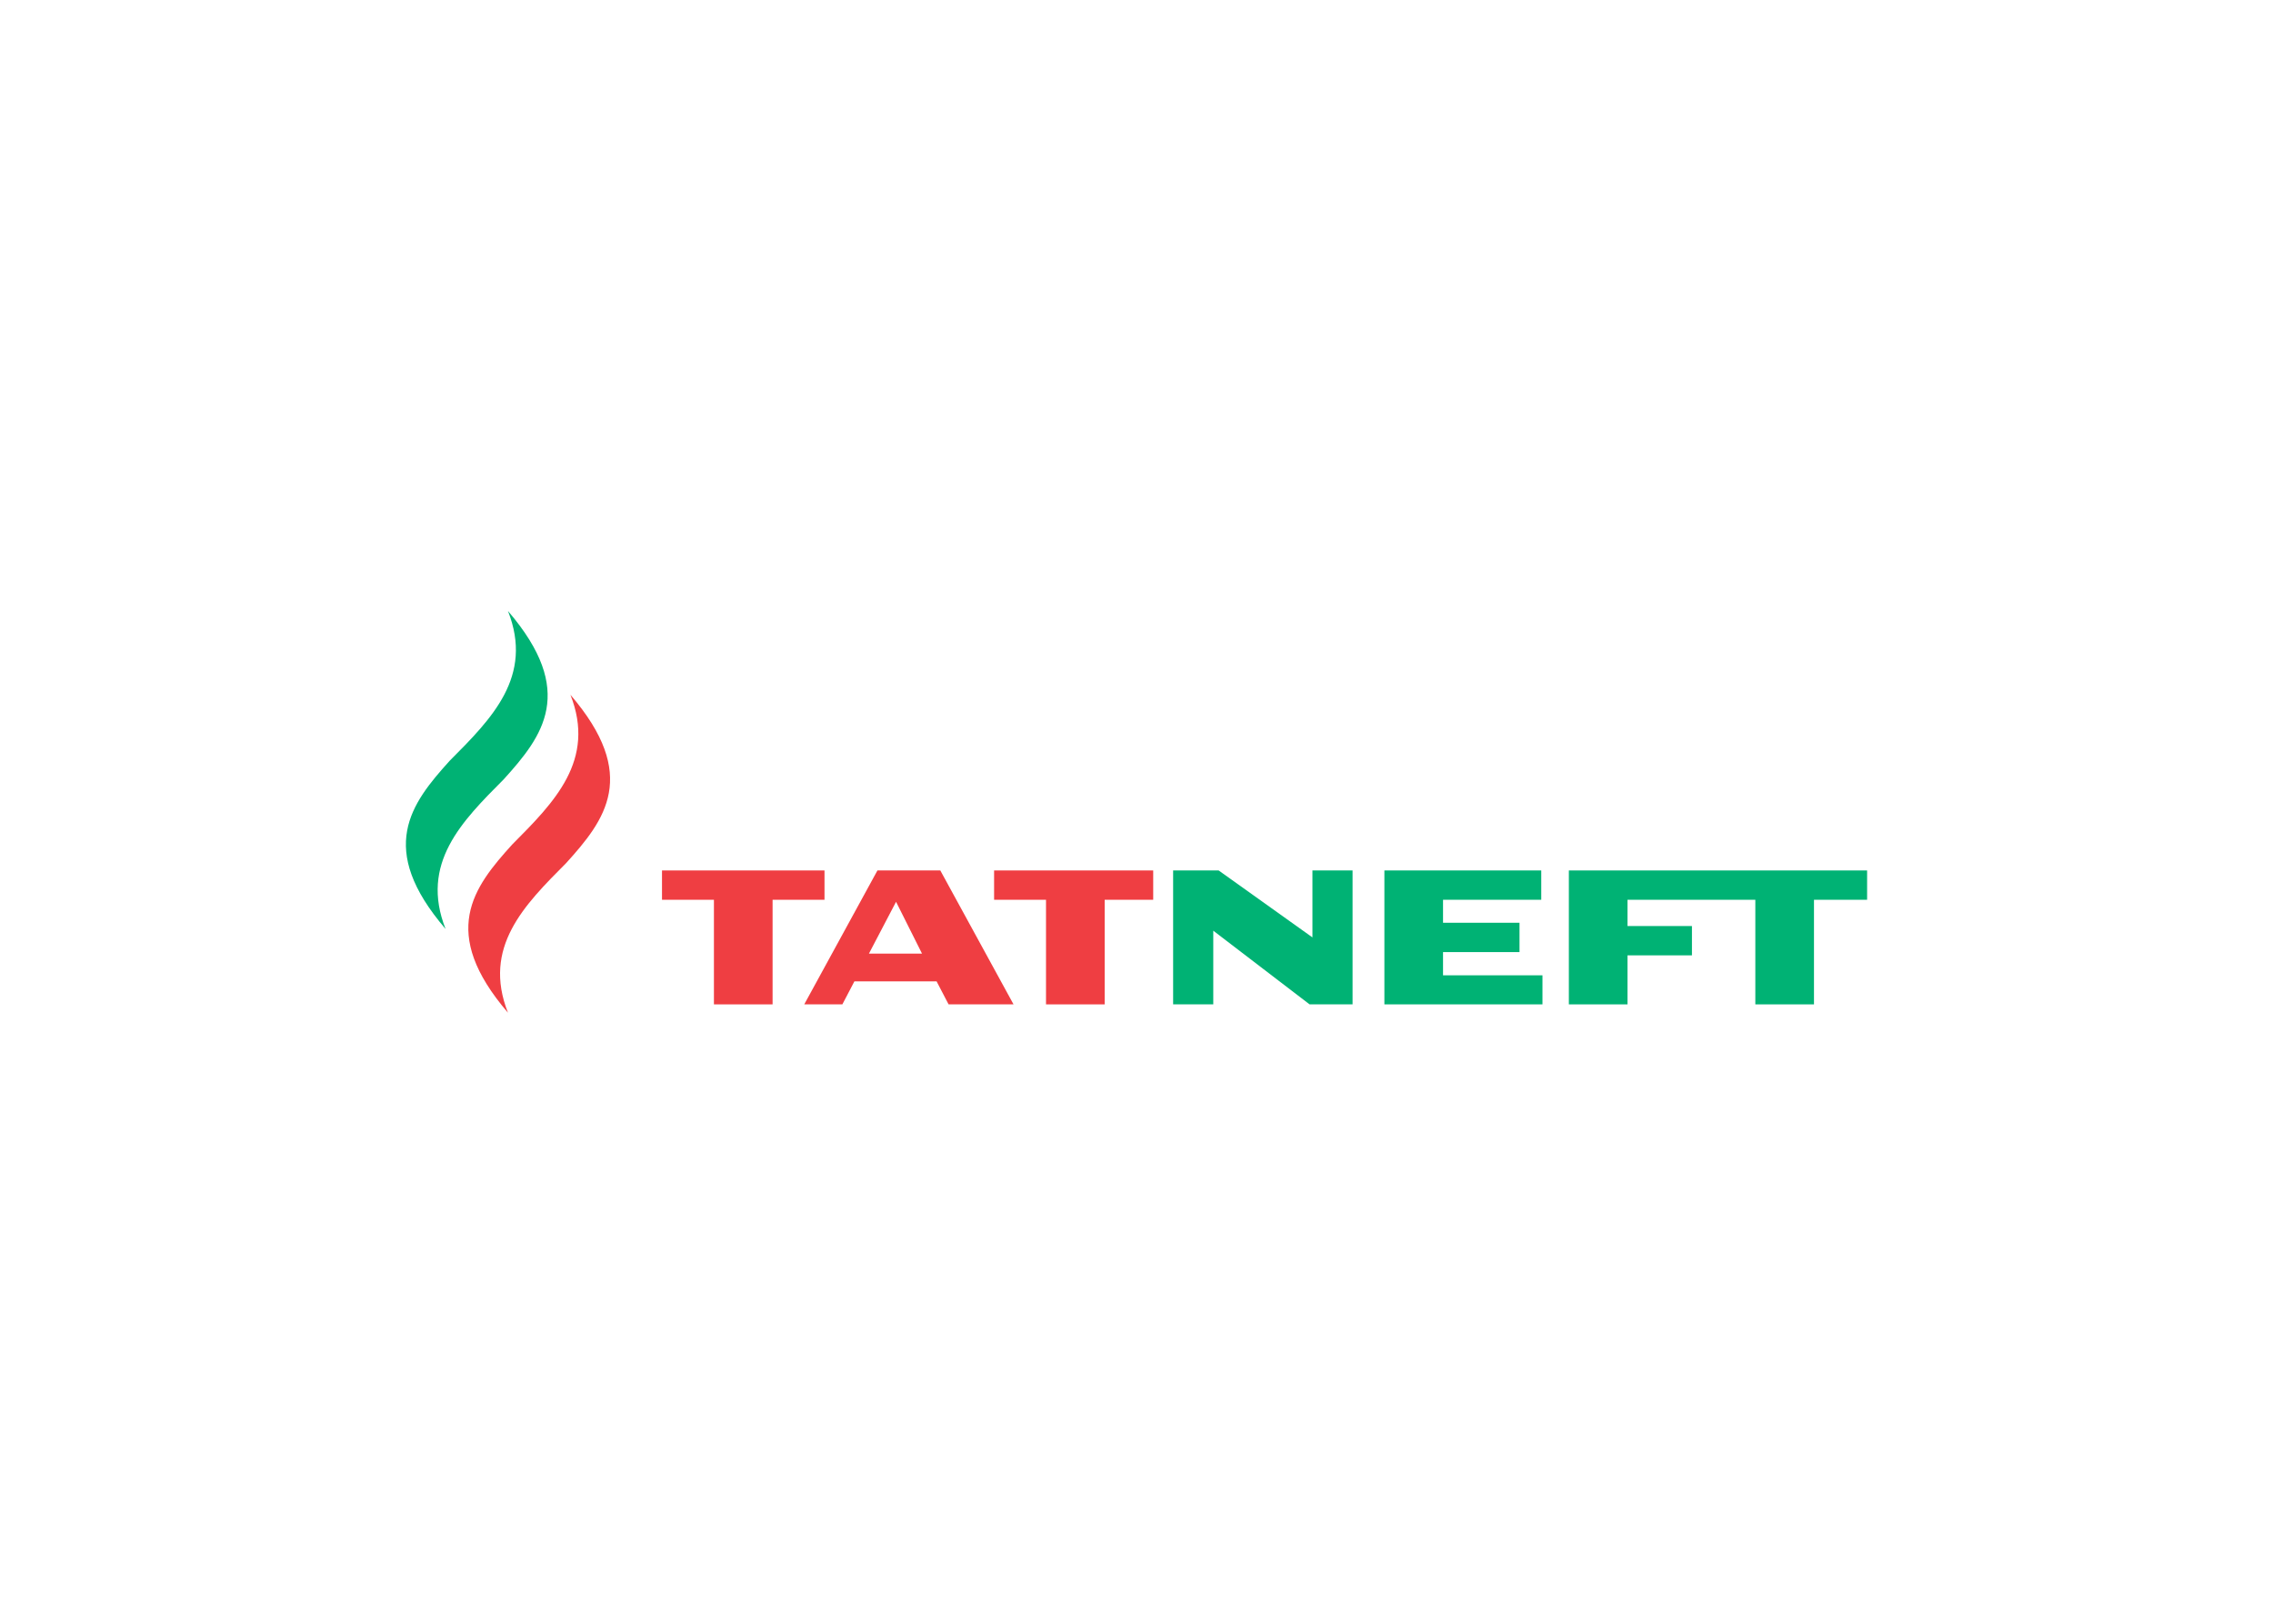
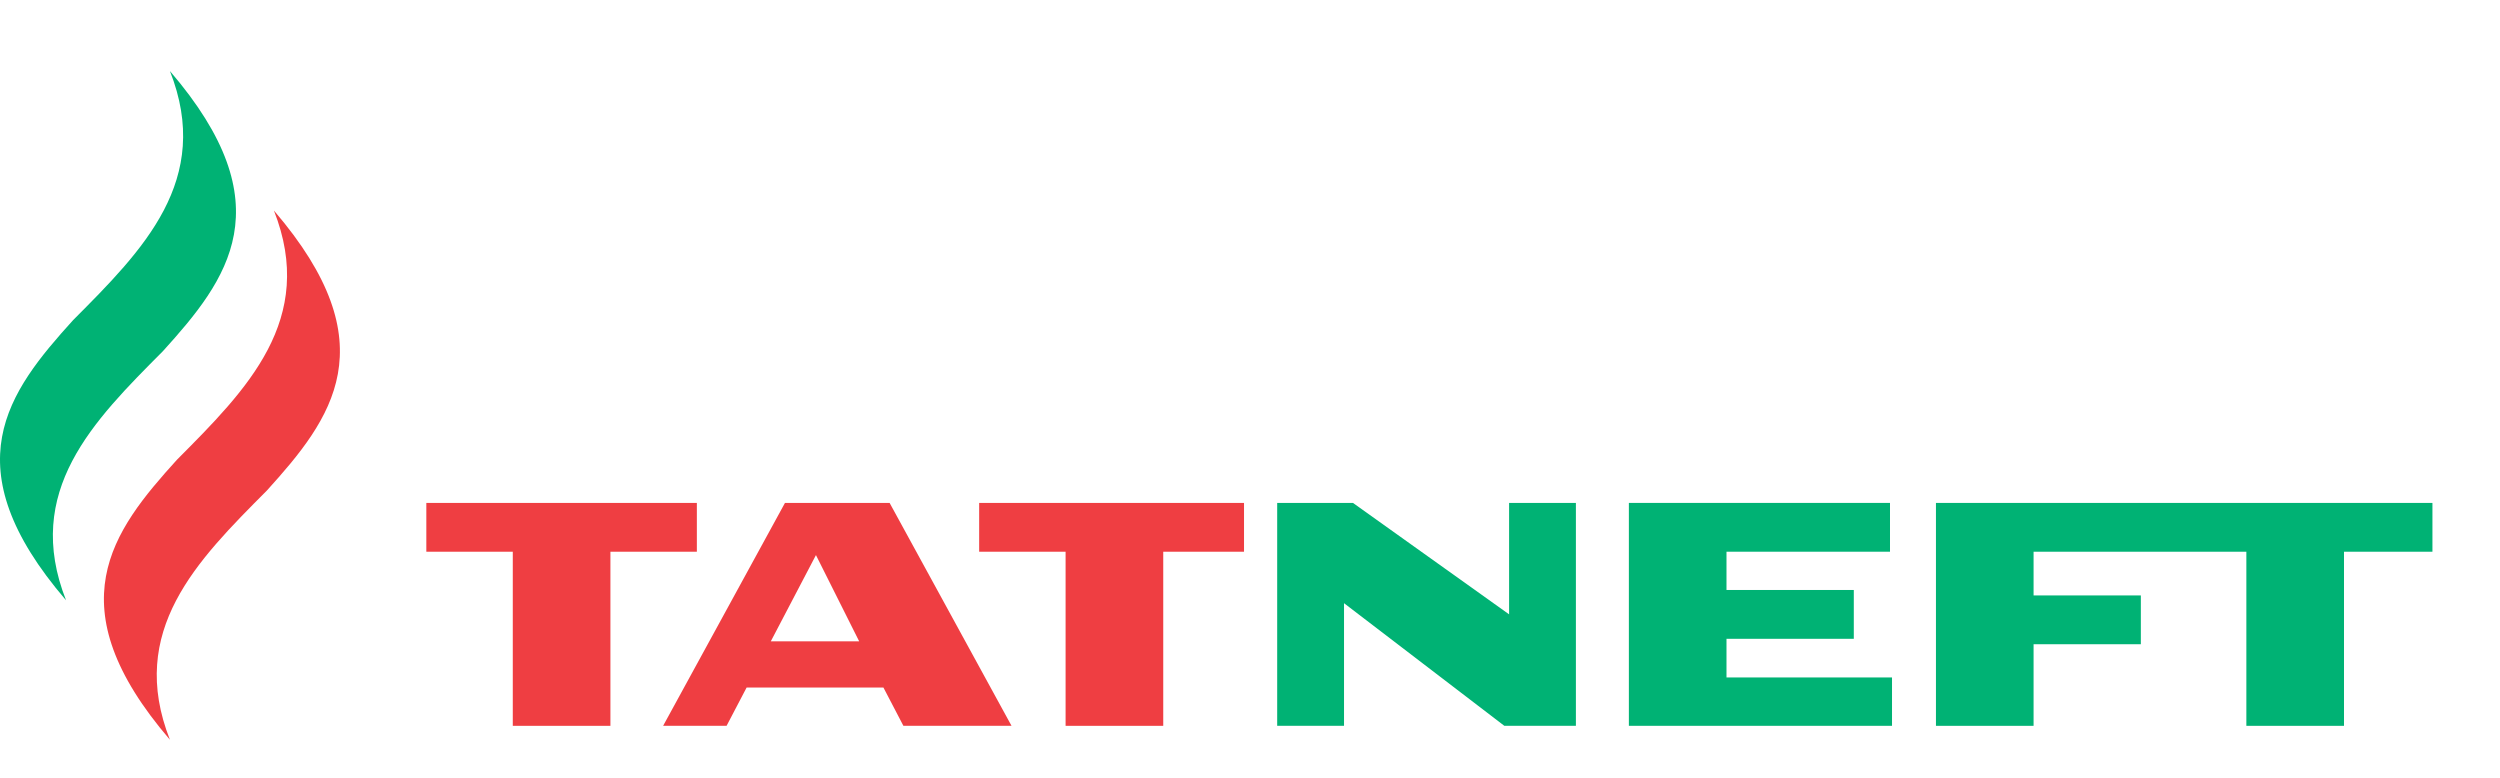
- <svg xmlns="http://www.w3.org/2000/svg" clip-rule="evenodd" fill-rule="evenodd" stroke-linejoin="round" stroke-miterlimit="2" viewBox="0 0 560 400">
+ <svg xmlns="http://www.w3.org/2000/svg" clip-rule="evenodd" fill-rule="evenodd" stroke-linejoin="round" stroke-miterlimit="2" viewBox="100 140 370 115">
  <g fill-rule="nonzero">
    <path d="m140.537 171.155c6.361 16.14-4.009 26.499-14.338 36.875-9.614 10.601-18.082 21.62-1.049 41.455-6.365-16.137 4.008-26.501 14.328-36.864 9.624-10.626 18.09-21.63 1.059-41.466" fill="#ef3e42" />
    <g fill="#00b274">
      <path d="m125.15 150.515c6.369 16.145-3.998 26.497-14.334 36.868-9.612 10.612-18.078 21.632-1.039 41.462-6.367-16.148 4.004-26.499 14.33-36.869 9.618-10.613 18.076-21.628 1.043-41.461" />
      <path d="m386.521 214.433v32.99h14.448v-12.077h15.876v-7.222h-15.876v-6.469h31.493v25.768h14.45v-25.768h13.088v-7.222" />
      <path d="m355.521 240.263v-5.72h18.841v-7.226h-18.841v-5.664h24.199v-7.222h-38.647v32.99h38.945v-7.158" />
    </g>
    <path d="m203.134 214.433h-40.036v7.222h12.794v25.768h14.45v-25.768h12.792" fill="#ef3e42" />
    <path d="m214.076 234.921 6.685-12.768 6.399 12.768zm17.587-20.49h-15.487l-18.034 32.99h9.392l2.964-5.664h20.25l2.955 5.664h16.002" fill="#ef3e42" />
    <path d="m323.346 214.433v16.49l-23.106-16.49h-11.216v32.988h9.891v-18.15l23.726 18.15h10.592v-32.988" fill="#00b274" />
    <path d="m284.115 214.433h-39.199v7.222h12.792v25.768h14.452v-25.768h11.955" fill="#ef3e42" />
  </g>
</svg>
